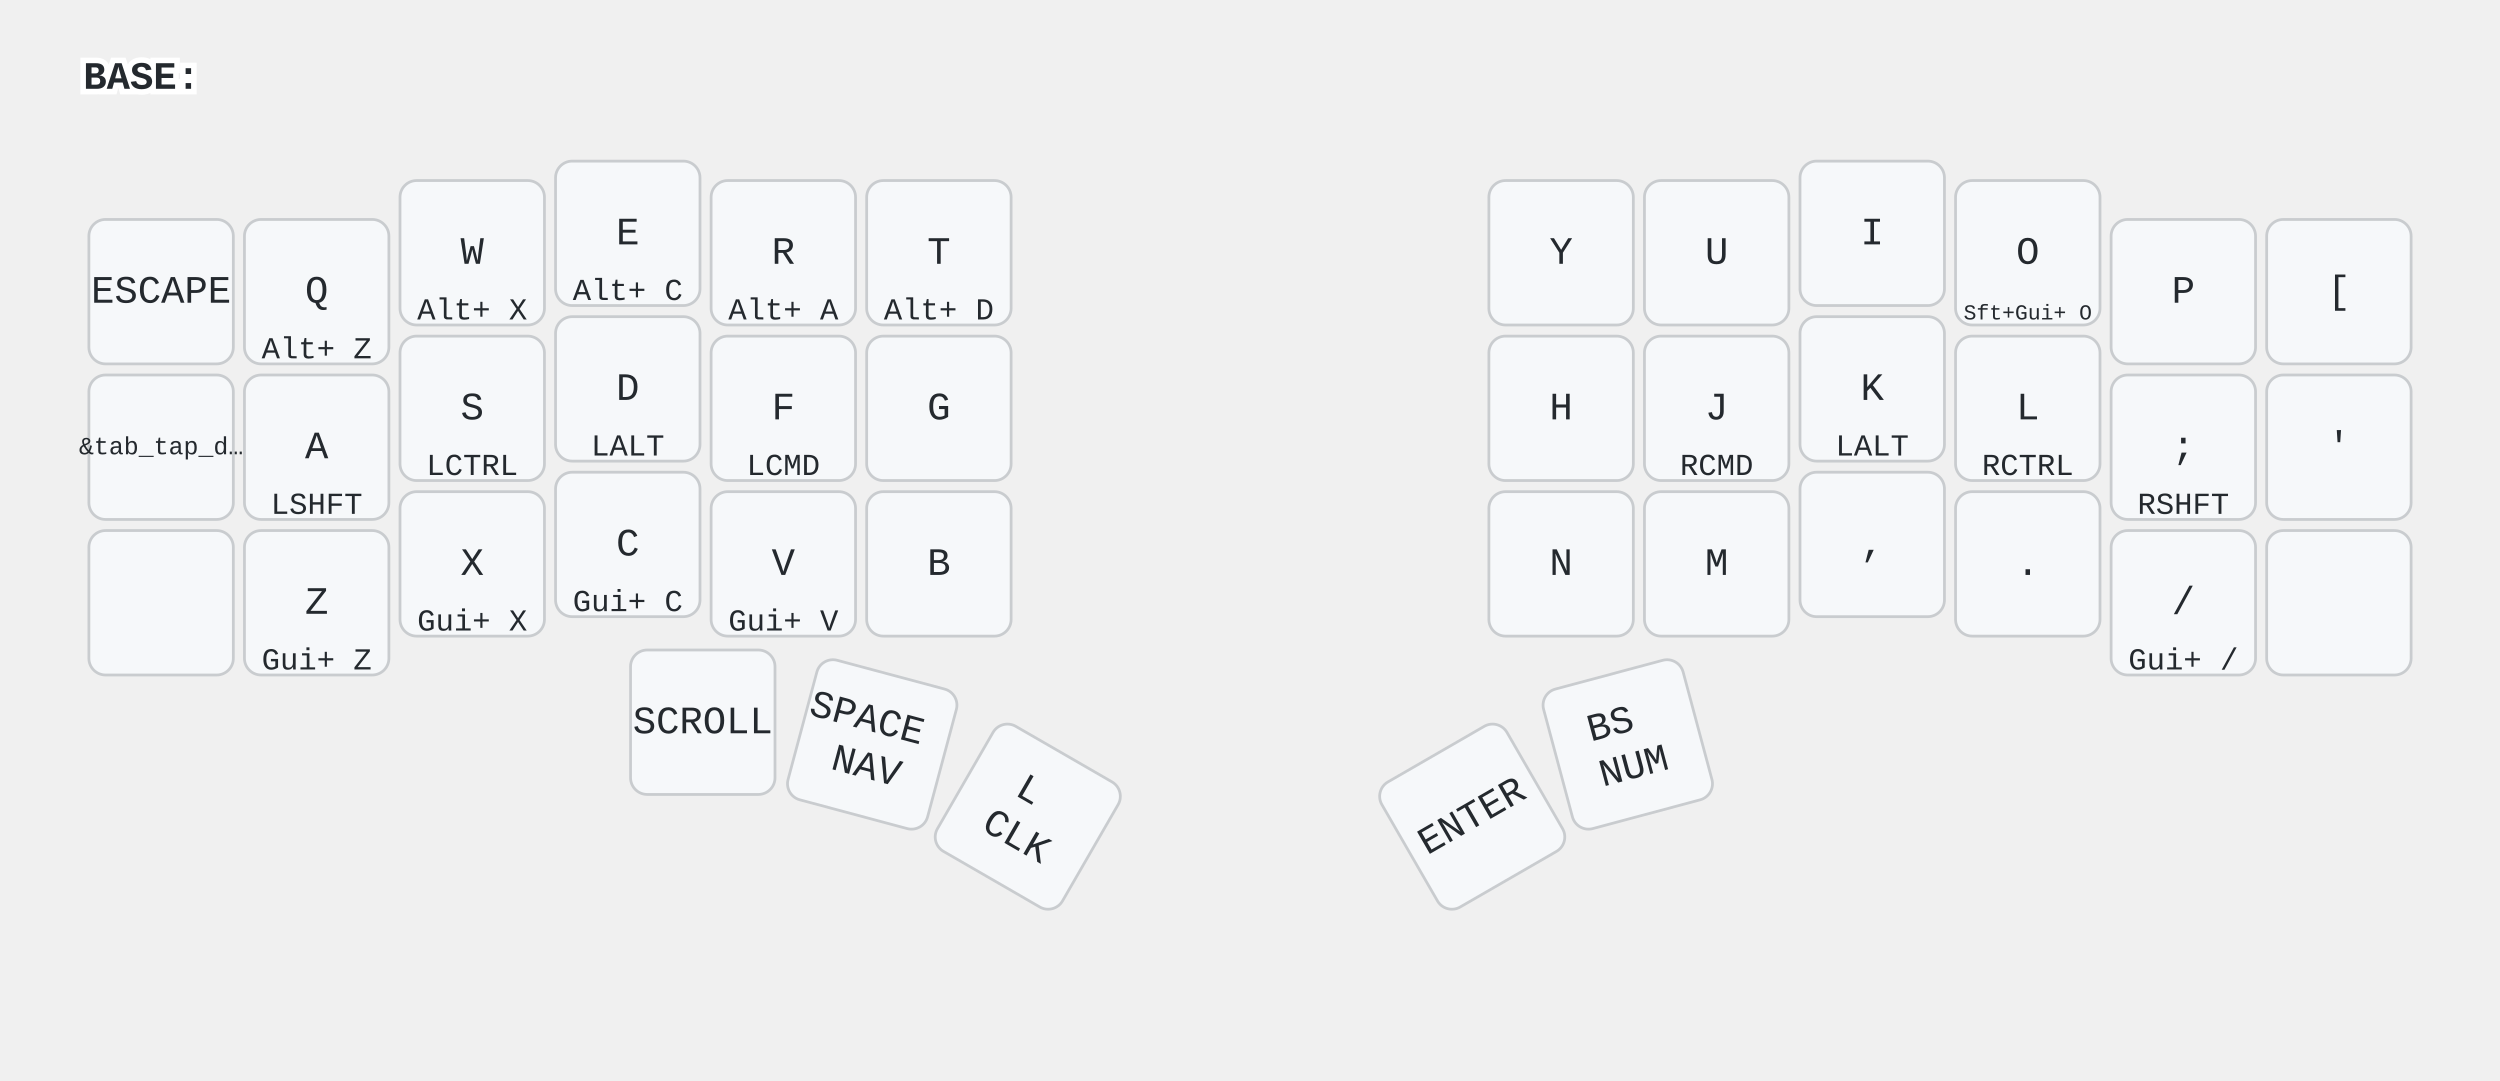
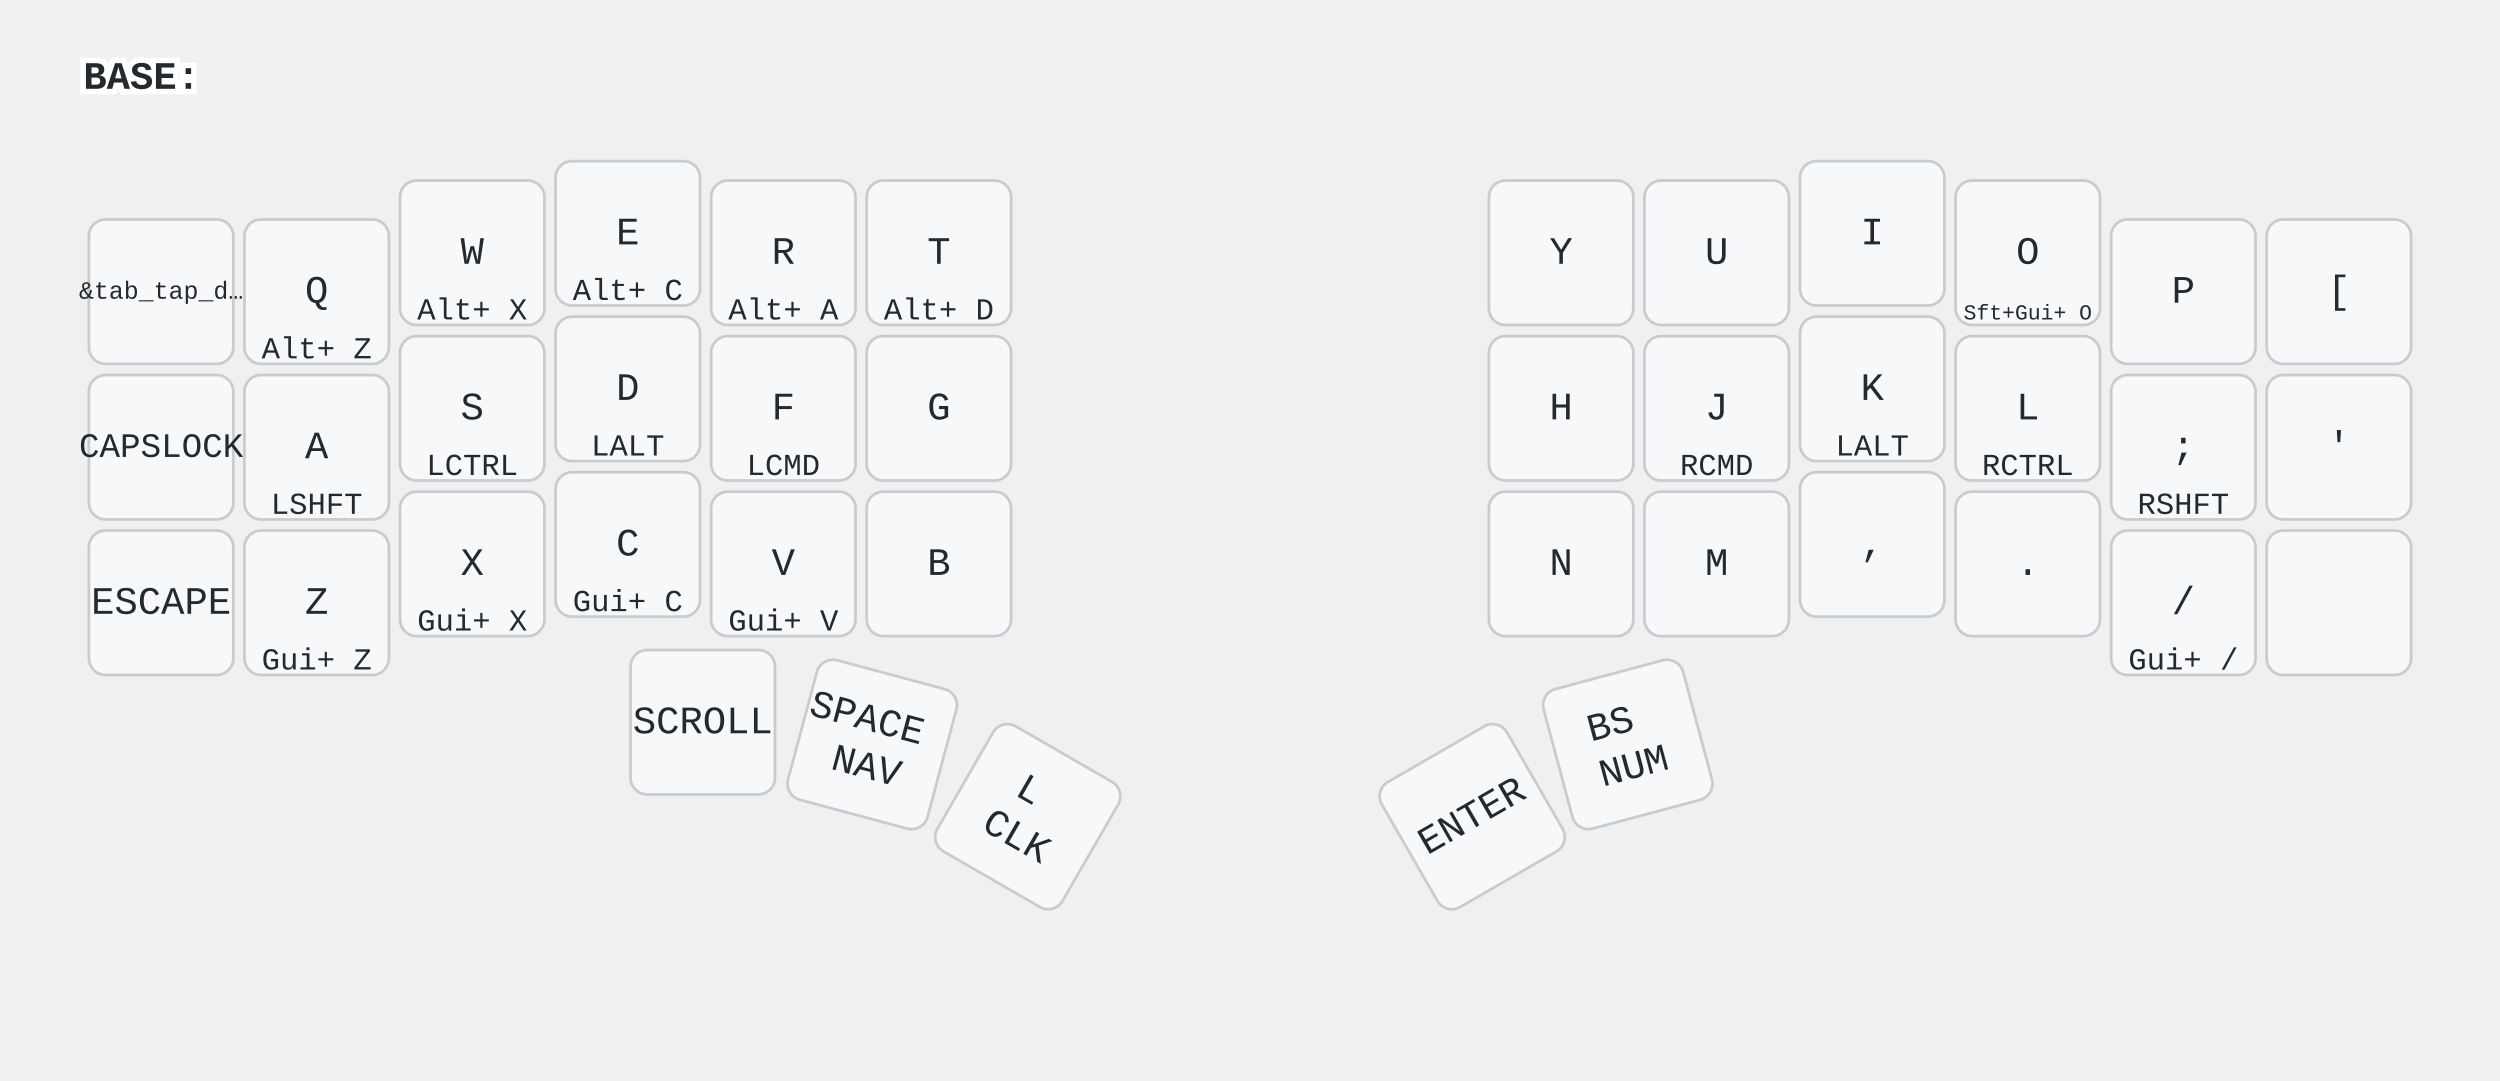
<svg xmlns="http://www.w3.org/2000/svg" width="900" height="389" viewBox="0 0 900 389" class="keymap">
  <style>/* inherit to force styles through use tags */
svg path {
    fill: inherit;
}

/* font and background color specifications */
svg.keymap {
    font-family: SFMono-Regular,Consolas,Liberation Mono,Menlo,monospace;
    font-size: 14px;
    font-kerning: normal;
    text-rendering: optimizeLegibility;
    fill: #24292e;
}

/* default key styling */
rect.key {
    fill: #f6f8fa;
}

rect.key, rect.combo {
    stroke: #c9cccf;
    stroke-width: 1;
}

/* default key side styling, only used is draw_key_sides is set */
rect.side {
    filter: brightness(90%);
}

/* color accent for combo boxes */
rect.combo, rect.combo-separate {
    fill: #cdf;
}

/* color accent for held keys */
rect.held, rect.combo.held {
    fill: #fdd;
}

/* color accent for ghost (optional) keys */
rect.ghost, rect.combo.ghost {
    stroke-dasharray: 4, 4;
    stroke-width: 2;
}

text {
    text-anchor: middle;
    dominant-baseline: middle;
}

/* styling for layer labels */
text.label {
    font-weight: bold;
    text-anchor: start;
    stroke: white;
    stroke-width: 4;
    paint-order: stroke;
}

/* styling for optional footer */
text.footer {
    text-anchor: end;
    dominant-baseline: auto;
    stroke: white;
    stroke-width: 4;
    paint-order: stroke;
}

/* styling for combo tap, and key non-tap label text */
text.combo, text.hold, text.shifted, text.left, text.right {
    font-size: 11px;
}

text.hold {
    text-anchor: middle;
    dominant-baseline: auto;
}

text.shifted {
    text-anchor: middle;
    dominant-baseline: hanging;
}

text.left {
    text-anchor: start;
}

text.right {
    text-anchor: end;
}

text.layer-activator {
    text-decoration: underline;
}

/* styling for hold/shifted label text in combo box */
text.combo.hold, text.combo.shifted, text.combo.left, text.combo.right {
    font-size: 8px;
}

/* lighter symbol for transparent keys */
text.trans {
    fill: #7b7e81;
}

/* styling for combo dendrons */
path.combo {
    stroke-width: 1;
    stroke: gray;
    fill: none;
}

/* Start Tabler Icons Cleanup */
/* cannot use height/width with glyphs */
.icon-tabler &gt; path {
    fill: inherit;
    stroke: inherit;
    stroke-width: 2;
}
/* hide tabler's default box */
.icon-tabler &gt; path[stroke="none"][fill="none"] {
    visibility: hidden;
}
/* End Tabler Icons Cleanup */

@media (prefers-color-scheme: dark) {
svg.keymap { fill: #d1d6db; }
rect.key { fill: #3f4750; }
rect.key, rect.combo { stroke: #60666c; }
rect.combo, rect.combo-separate { fill: #1f3d7a; }
rect.held, rect.combo.held { fill: #854747; }
text.label, text.footer { stroke: black; }
text.trans { fill: #7e8184; }
path.combo { stroke: #7f7f7f; }

}</style>
  <g transform="translate(30, 0)" class="layer-BASE">
    <text x="0" y="28" class="label" id="BASE">BASE:</text>
    <g transform="translate(0, 56)">
      <g transform="translate(28, 49)" class="key keypos-0">
        <rect rx="6" ry="6" x="-26" y="-26" width="52" height="52" class="key" />
-         <text x="0" y="0" class="key tap">ESCAPE</text>
+         <text x="0" y="0" class="key tap">
+           <tspan style="font-size: 64%">&amp;tab_tap_d…</tspan>
+         </text>
      </g>
      <g transform="translate(84, 49)" class="key keypos-1">
        <rect rx="6" ry="6" x="-26" y="-26" width="52" height="52" class="key" />
        <text x="0" y="0" class="key tap">Q</text>
        <text x="0" y="24" class="key hold">Alt+ Z</text>
      </g>
      <g transform="translate(140, 35)" class="key keypos-2">
        <rect rx="6" ry="6" x="-26" y="-26" width="52" height="52" class="key" />
        <text x="0" y="0" class="key tap">W</text>
        <text x="0" y="24" class="key hold">Alt+ X</text>
      </g>
      <g transform="translate(196, 28)" class="key keypos-3">
        <rect rx="6" ry="6" x="-26" y="-26" width="52" height="52" class="key" />
        <text x="0" y="0" class="key tap">E</text>
        <text x="0" y="24" class="key hold">Alt+ C</text>
      </g>
      <g transform="translate(252, 35)" class="key keypos-4">
        <rect rx="6" ry="6" x="-26" y="-26" width="52" height="52" class="key" />
        <text x="0" y="0" class="key tap">R</text>
        <text x="0" y="24" class="key hold">Alt+ A</text>
      </g>
      <g transform="translate(308, 35)" class="key keypos-5">
        <rect rx="6" ry="6" x="-26" y="-26" width="52" height="52" class="key" />
        <text x="0" y="0" class="key tap">T</text>
        <text x="0" y="24" class="key hold">Alt+ D</text>
      </g>
      <g transform="translate(532, 35)" class="key keypos-6">
        <rect rx="6" ry="6" x="-26" y="-26" width="52" height="52" class="key" />
        <text x="0" y="0" class="key tap">Y</text>
      </g>
      <g transform="translate(588, 35)" class="key keypos-7">
        <rect rx="6" ry="6" x="-26" y="-26" width="52" height="52" class="key" />
        <text x="0" y="0" class="key tap">U</text>
      </g>
      <g transform="translate(644, 28)" class="key keypos-8">
        <rect rx="6" ry="6" x="-26" y="-26" width="52" height="52" class="key" />
        <text x="0" y="0" class="key tap">I</text>
      </g>
      <g transform="translate(700, 35)" class="key keypos-9">
        <rect rx="6" ry="6" x="-26" y="-26" width="52" height="52" class="key" />
        <text x="0" y="0" class="key tap">O</text>
        <text x="0" y="24" class="key hold">
          <tspan style="font-size: 70%">Sft+Gui+ O</tspan>
        </text>
      </g>
      <g transform="translate(756, 49)" class="key keypos-10">
        <rect rx="6" ry="6" x="-26" y="-26" width="52" height="52" class="key" />
        <text x="0" y="0" class="key tap">P</text>
      </g>
      <g transform="translate(812, 49)" class="key keypos-11">
        <rect rx="6" ry="6" x="-26" y="-26" width="52" height="52" class="key" />
        <text x="0" y="0" class="key tap">[</text>
      </g>
      <g transform="translate(28, 105)" class="key keypos-12">
        <rect rx="6" ry="6" x="-26" y="-26" width="52" height="52" class="key" />
        <text x="0" y="0" class="key tap">
-           <tspan style="font-size: 64%">&amp;tab_tap_d…</tspan>
+           <tspan style="font-size: 88%">CAPSLOCK</tspan>
        </text>
      </g>
      <g transform="translate(84, 105)" class="key keypos-13">
        <rect rx="6" ry="6" x="-26" y="-26" width="52" height="52" class="key" />
        <text x="0" y="0" class="key tap">A</text>
        <text x="0" y="24" class="key hold">LSHFT</text>
      </g>
      <g transform="translate(140, 91)" class="key keypos-14">
        <rect rx="6" ry="6" x="-26" y="-26" width="52" height="52" class="key" />
        <text x="0" y="0" class="key tap">S</text>
        <text x="0" y="24" class="key hold">LCTRL</text>
      </g>
      <g transform="translate(196, 84)" class="key keypos-15">
        <rect rx="6" ry="6" x="-26" y="-26" width="52" height="52" class="key" />
        <text x="0" y="0" class="key tap">D</text>
        <text x="0" y="24" class="key hold">LALT</text>
      </g>
      <g transform="translate(252, 91)" class="key keypos-16">
        <rect rx="6" ry="6" x="-26" y="-26" width="52" height="52" class="key" />
        <text x="0" y="0" class="key tap">F</text>
        <text x="0" y="24" class="key hold">LCMD</text>
      </g>
      <g transform="translate(308, 91)" class="key keypos-17">
        <rect rx="6" ry="6" x="-26" y="-26" width="52" height="52" class="key" />
        <text x="0" y="0" class="key tap">G</text>
      </g>
      <g transform="translate(532, 91)" class="key keypos-18">
        <rect rx="6" ry="6" x="-26" y="-26" width="52" height="52" class="key" />
        <text x="0" y="0" class="key tap">H</text>
      </g>
      <g transform="translate(588, 91)" class="key keypos-19">
        <rect rx="6" ry="6" x="-26" y="-26" width="52" height="52" class="key" />
        <text x="0" y="0" class="key tap">J</text>
        <text x="0" y="24" class="key hold">RCMD</text>
      </g>
      <g transform="translate(644, 84)" class="key keypos-20">
        <rect rx="6" ry="6" x="-26" y="-26" width="52" height="52" class="key" />
        <text x="0" y="0" class="key tap">K</text>
        <text x="0" y="24" class="key hold">LALT</text>
      </g>
      <g transform="translate(700, 91)" class="key keypos-21">
        <rect rx="6" ry="6" x="-26" y="-26" width="52" height="52" class="key" />
        <text x="0" y="0" class="key tap">L</text>
        <text x="0" y="24" class="key hold">RCTRL</text>
      </g>
      <g transform="translate(756, 105)" class="key keypos-22">
        <rect rx="6" ry="6" x="-26" y="-26" width="52" height="52" class="key" />
        <text x="0" y="0" class="key tap">;</text>
        <text x="0" y="24" class="key hold">RSHFT</text>
      </g>
      <g transform="translate(812, 105)" class="key keypos-23">
        <rect rx="6" ry="6" x="-26" y="-26" width="52" height="52" class="key" />
        <text x="0" y="0" class="key tap">'</text>
      </g>
      <g transform="translate(28, 161)" class="key keypos-24">
        <rect rx="6" ry="6" x="-26" y="-26" width="52" height="52" class="key" />
+         <text x="0" y="0" class="key tap">ESCAPE</text>
      </g>
      <g transform="translate(84, 161)" class="key keypos-25">
        <rect rx="6" ry="6" x="-26" y="-26" width="52" height="52" class="key" />
        <text x="0" y="0" class="key tap">Z</text>
        <text x="0" y="24" class="key hold">Gui+ Z</text>
      </g>
      <g transform="translate(140, 147)" class="key keypos-26">
        <rect rx="6" ry="6" x="-26" y="-26" width="52" height="52" class="key" />
        <text x="0" y="0" class="key tap">X</text>
        <text x="0" y="24" class="key hold">Gui+ X</text>
      </g>
      <g transform="translate(196, 140)" class="key keypos-27">
        <rect rx="6" ry="6" x="-26" y="-26" width="52" height="52" class="key" />
        <text x="0" y="0" class="key tap">C</text>
        <text x="0" y="24" class="key hold">Gui+ C</text>
      </g>
      <g transform="translate(252, 147)" class="key keypos-28">
        <rect rx="6" ry="6" x="-26" y="-26" width="52" height="52" class="key" />
        <text x="0" y="0" class="key tap">V</text>
        <text x="0" y="24" class="key hold">Gui+ V</text>
      </g>
      <g transform="translate(308, 147)" class="key keypos-29">
        <rect rx="6" ry="6" x="-26" y="-26" width="52" height="52" class="key" />
        <text x="0" y="0" class="key tap">B</text>
      </g>
      <g transform="translate(532, 147)" class="key keypos-30">
        <rect rx="6" ry="6" x="-26" y="-26" width="52" height="52" class="key" />
        <text x="0" y="0" class="key tap">N</text>
      </g>
      <g transform="translate(588, 147)" class="key keypos-31">
        <rect rx="6" ry="6" x="-26" y="-26" width="52" height="52" class="key" />
        <text x="0" y="0" class="key tap">M</text>
      </g>
      <g transform="translate(644, 140)" class="key keypos-32">
        <rect rx="6" ry="6" x="-26" y="-26" width="52" height="52" class="key" />
        <text x="0" y="0" class="key tap">,</text>
      </g>
      <g transform="translate(700, 147)" class="key keypos-33">
        <rect rx="6" ry="6" x="-26" y="-26" width="52" height="52" class="key" />
        <text x="0" y="0" class="key tap">.</text>
      </g>
      <g transform="translate(756, 161)" class="key keypos-34">
        <rect rx="6" ry="6" x="-26" y="-26" width="52" height="52" class="key" />
        <text x="0" y="0" class="key tap">/</text>
        <text x="0" y="24" class="key hold">Gui+ /</text>
      </g>
      <g transform="translate(812, 161)" class="key keypos-35">
        <rect rx="6" ry="6" x="-26" y="-26" width="52" height="52" class="key" />
      </g>
      <g transform="translate(223, 204)" class="key keypos-36">
        <rect rx="6" ry="6" x="-26" y="-26" width="52" height="52" class="key" />
        <text x="0" y="0" class="key tap">SCROLL</text>
      </g>
      <g transform="translate(284, 212) rotate(15.0)" class="key keypos-37">
        <rect rx="6" ry="6" x="-26" y="-26" width="52" height="52" class="key" />
        <text x="0" y="0" class="key tap">
          <tspan x="0" dy="-0.6em">SPACE</tspan>
          <tspan x="0" dy="1.2em">NAV</tspan>
        </text>
      </g>
      <g transform="translate(340, 238) rotate(30.0)" class="key keypos-38">
        <rect rx="6" ry="6" x="-26" y="-26" width="52" height="52" class="key" />
        <text x="0" y="0" class="key tap">
          <tspan x="0" dy="-0.6em">L</tspan>
          <tspan x="0" dy="1.2em">CLK</tspan>
        </text>
      </g>
      <g transform="translate(500, 238) rotate(-30.0)" class="key keypos-39">
        <rect rx="6" ry="6" x="-26" y="-26" width="52" height="52" class="key" />
        <text x="0" y="0" class="key tap">ENTER</text>
      </g>
      <g transform="translate(556, 212) rotate(-15.0)" class="key keypos-40">
        <rect rx="6" ry="6" x="-26" y="-26" width="52" height="52" class="key" />
        <text x="0" y="0" class="key tap">
          <tspan x="0" dy="-0.6em">BS</tspan>
          <tspan x="0" dy="1.2em">NUM</tspan>
        </text>
      </g>
    </g>
  </g>
</svg>
